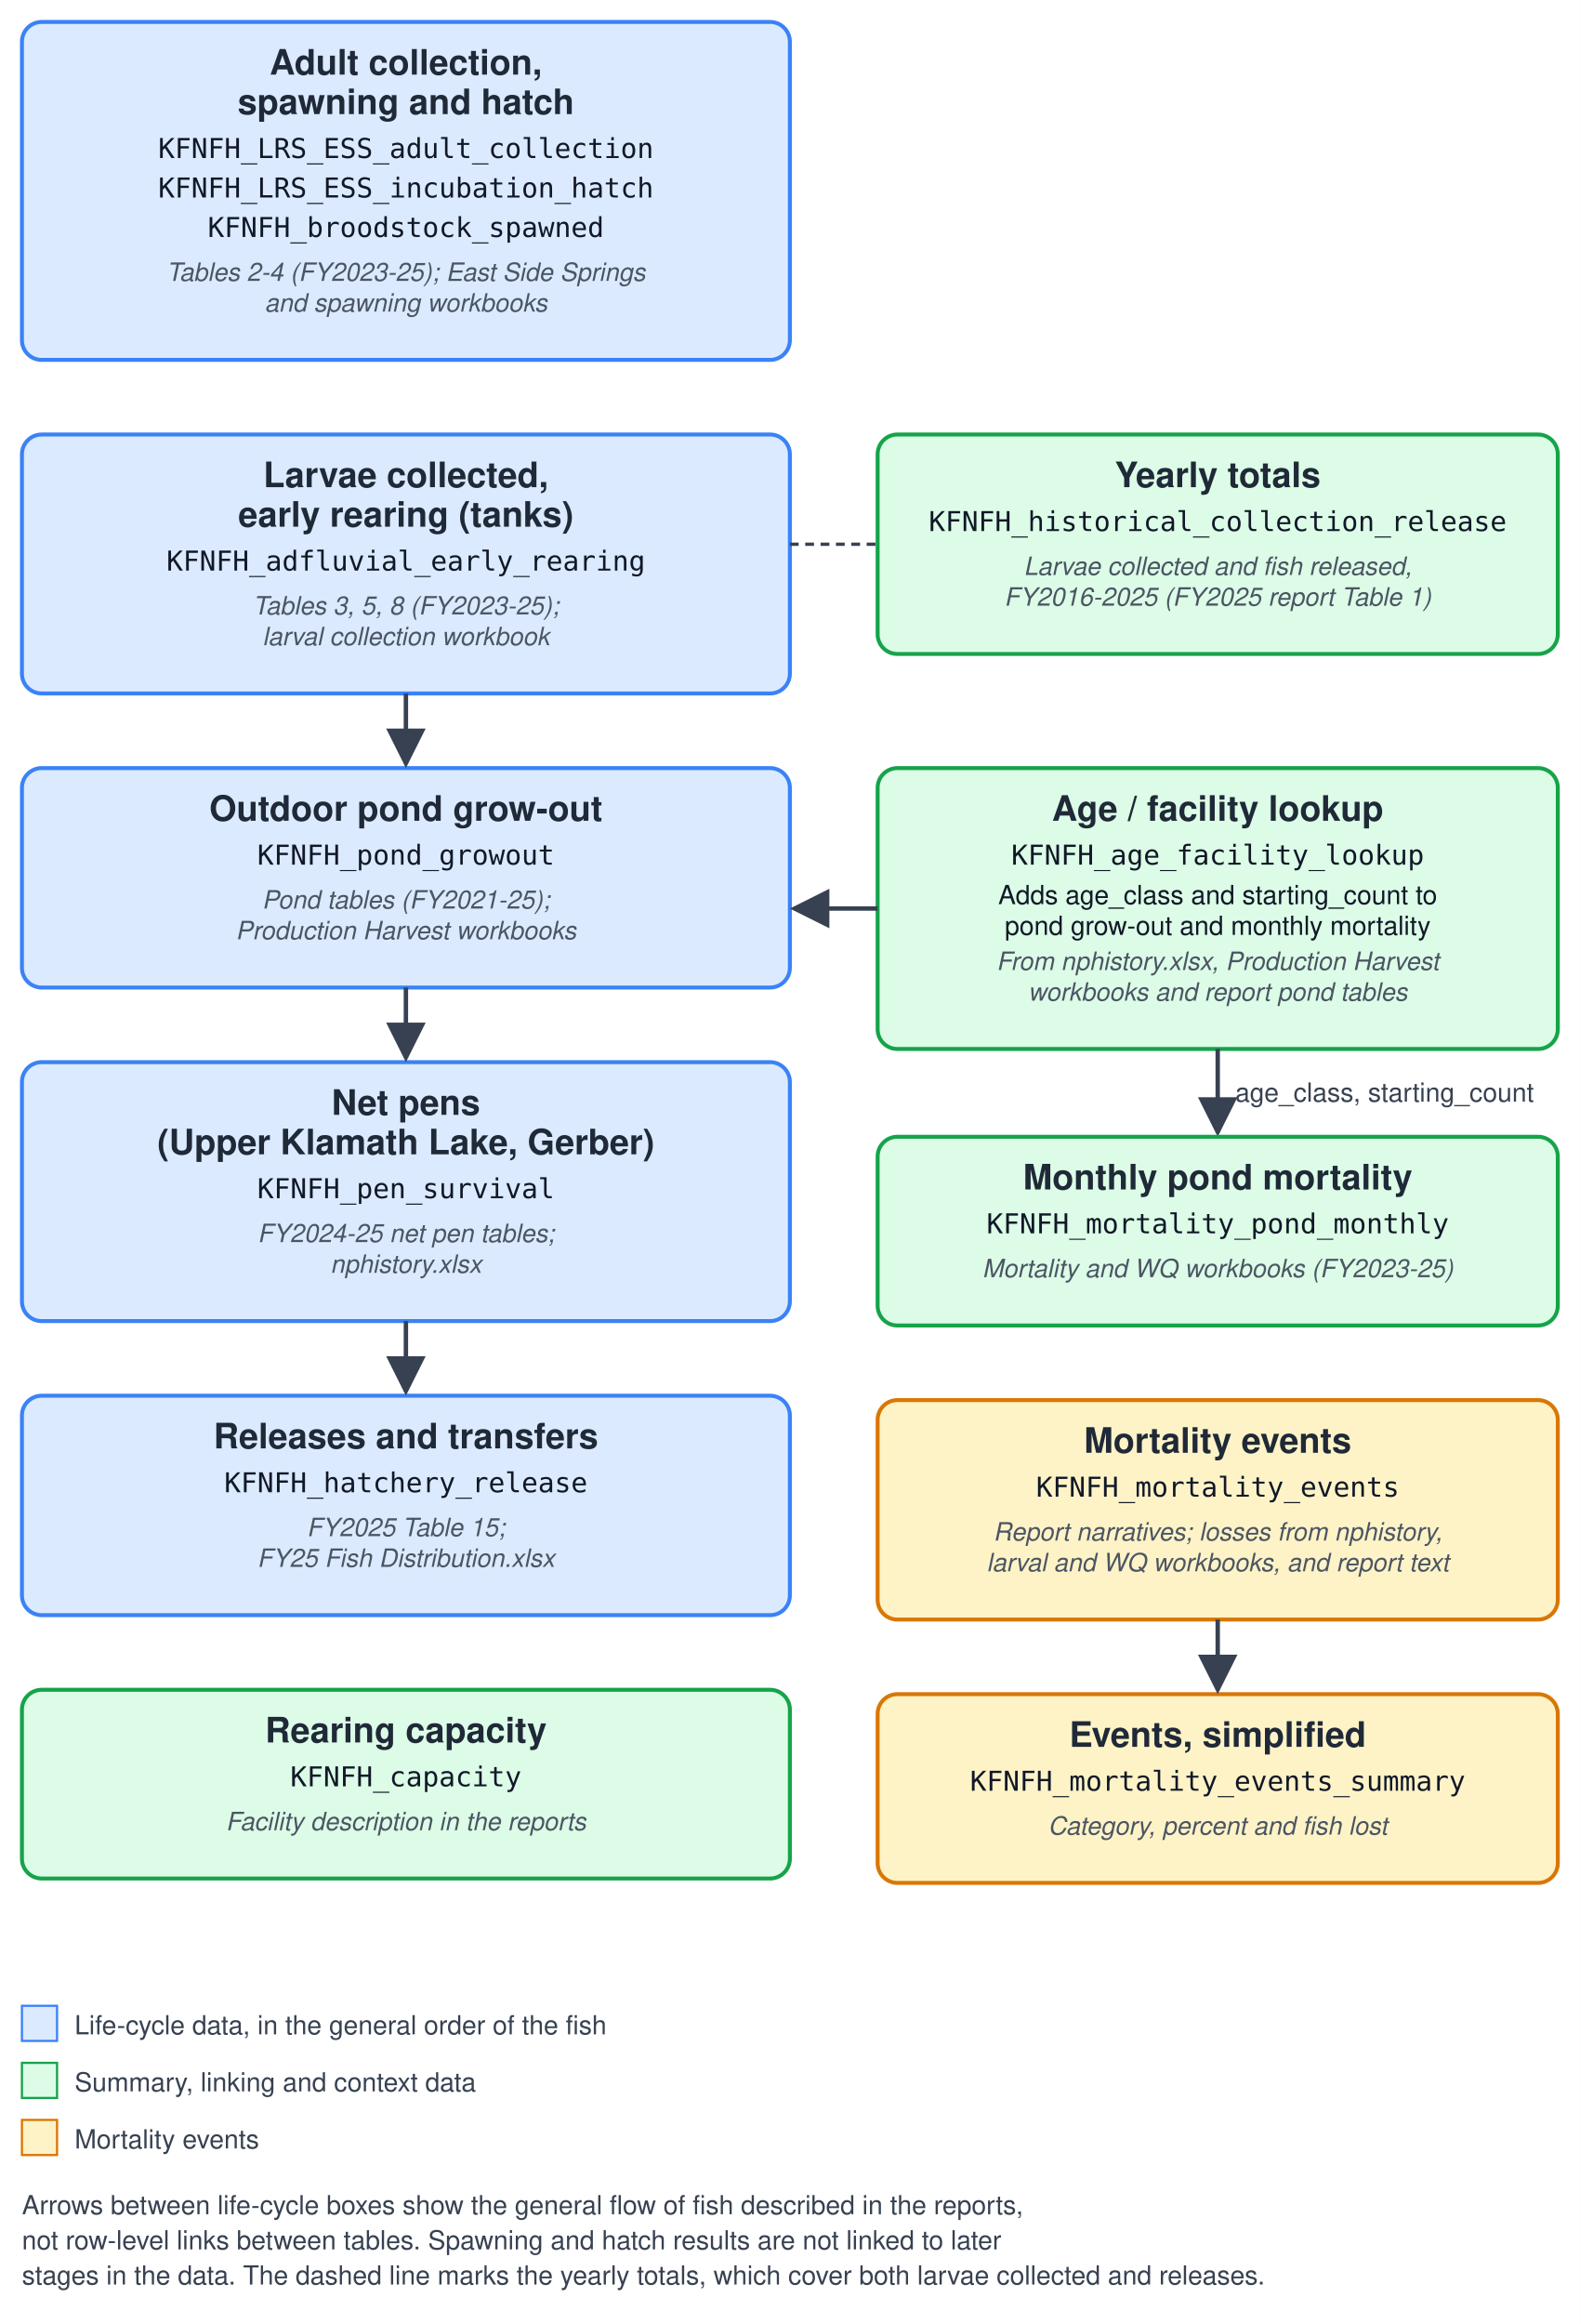
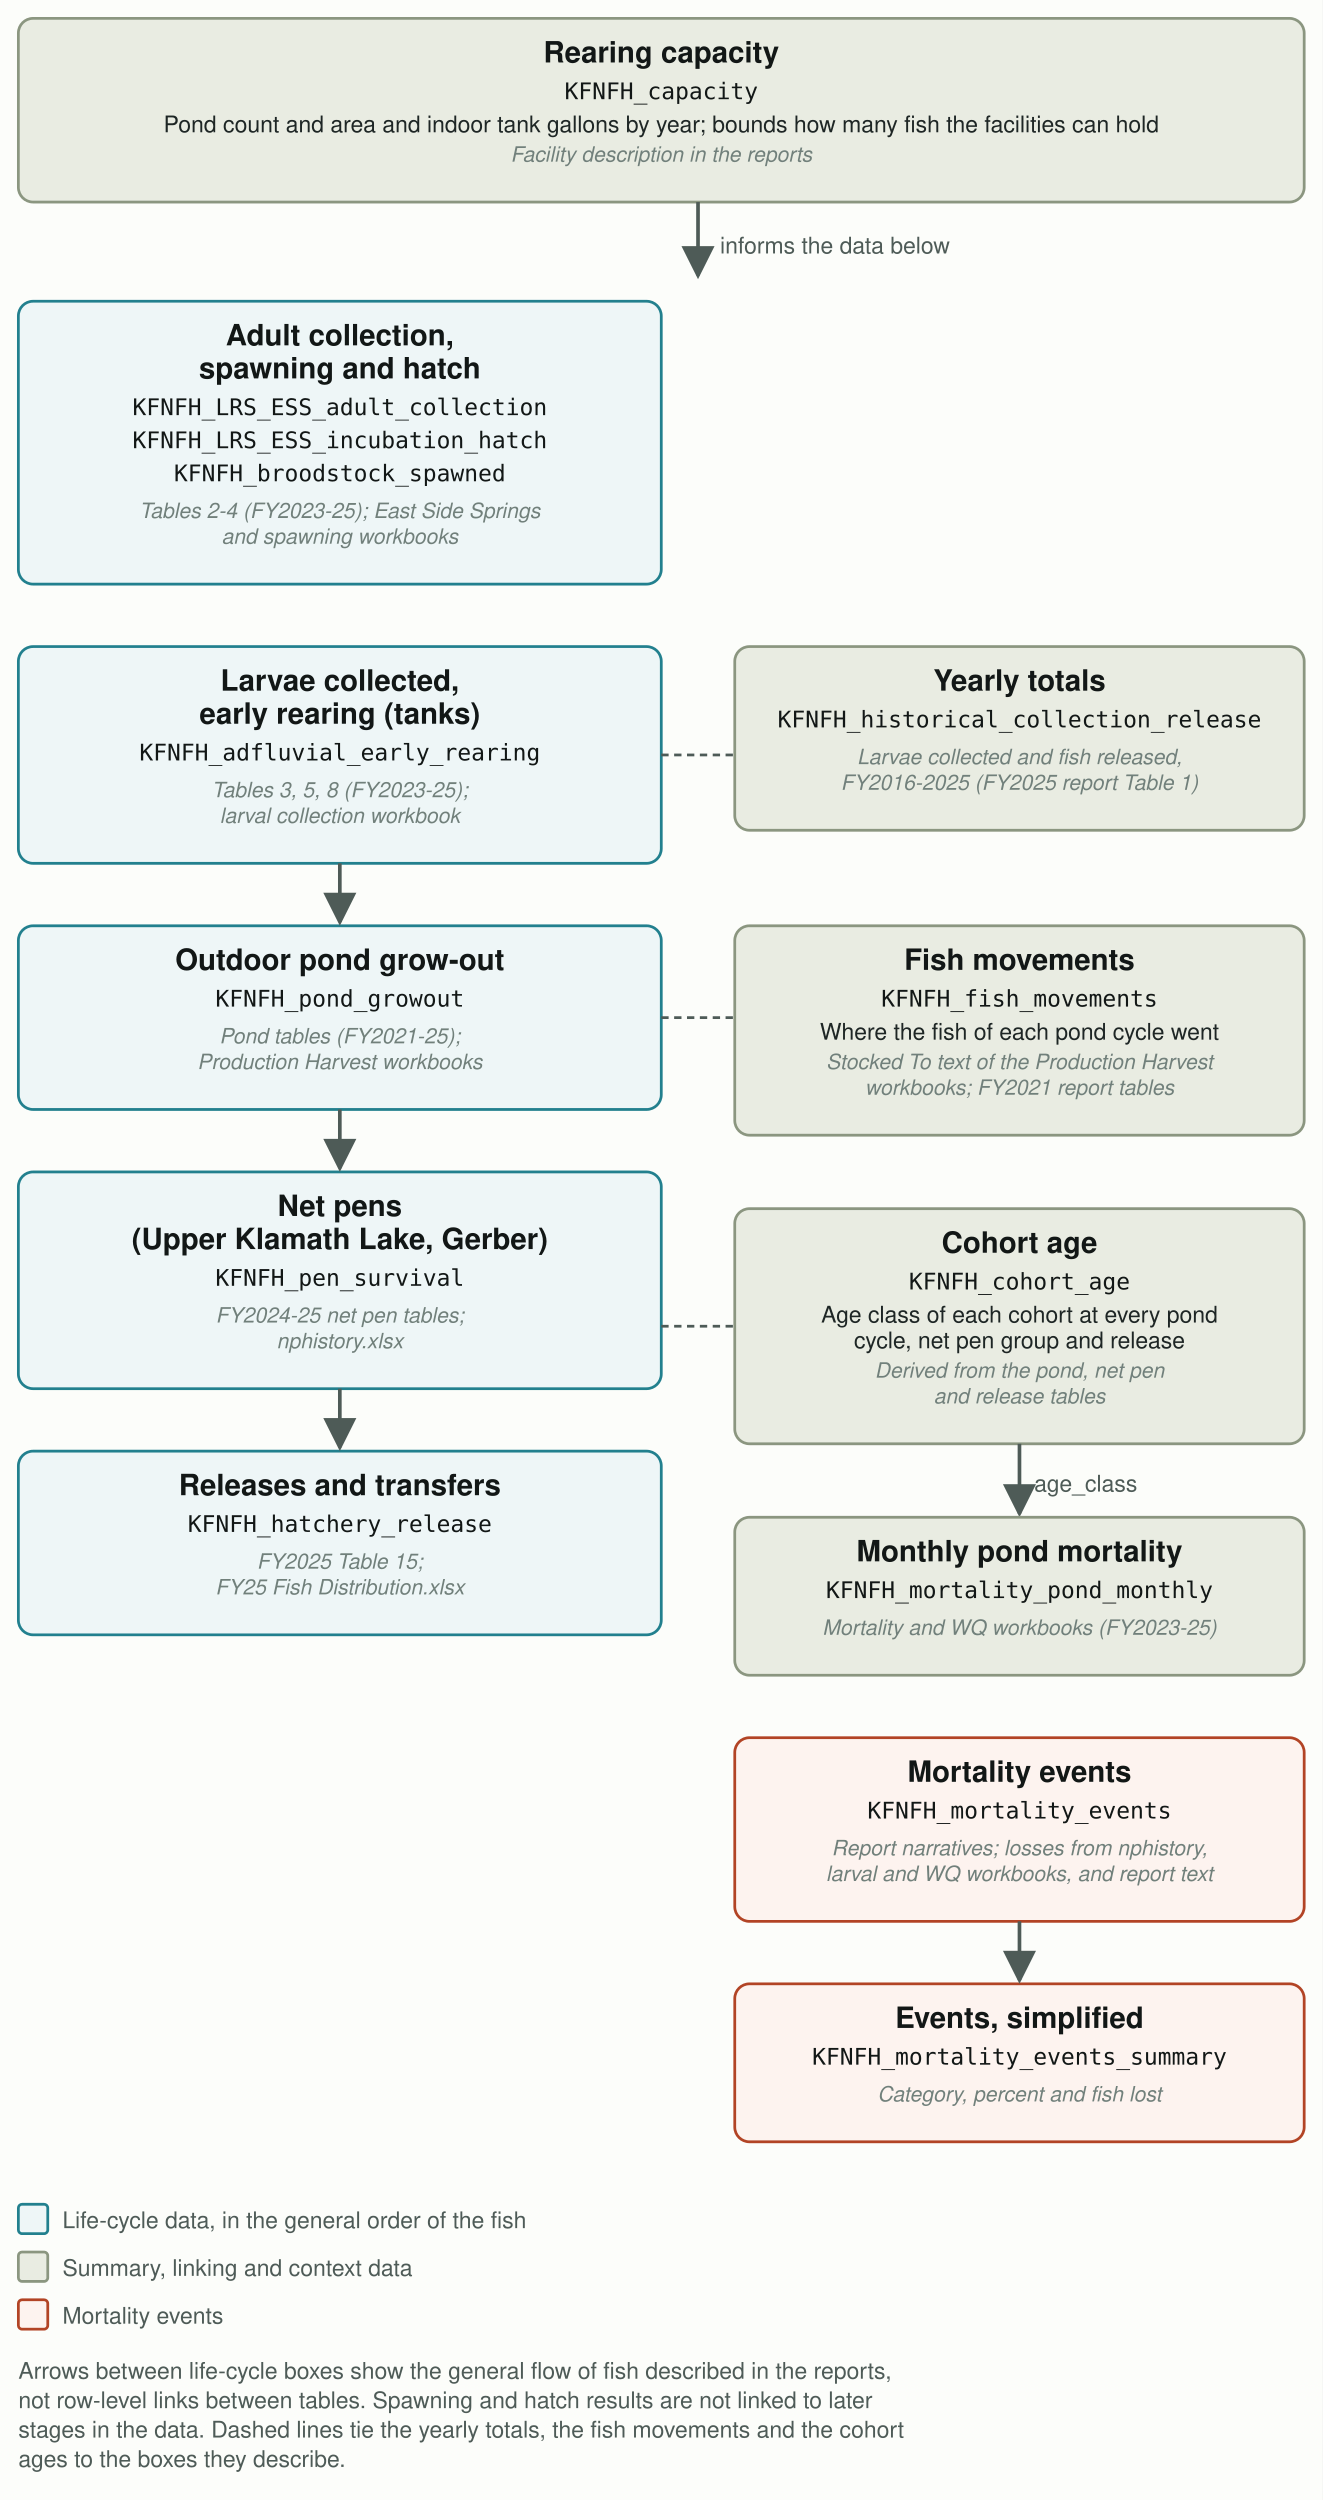
- <svg xmlns="http://www.w3.org/2000/svg" viewBox="0 0 720 1059" width="100%" font-family="Helvetica,Arial,sans-serif">
+ <svg xmlns="http://www.w3.org/2000/svg" viewBox="0 0 720 1361" width="100%" font-family="Archivo,&quot;Helvetica Neue&quot;,Helvetica,Arial,sans-serif">
  <defs>
    <marker id="a" markerWidth="9" markerHeight="9" refX="8" refY="4.5" orient="auto">
-       <path d="M0,0 L9,4.5 L0,9 z" fill="#374151" />
+       <path d="M0,0 L9,4.5 L0,9 z" fill="#4E5B57" />
    </marker>
  </defs>
-   <rect width="720" height="1059" fill="#ffffff" />
-   <rect x="10" y="10" width="350" height="154" rx="9" fill="#dbeafe" stroke="#3b82f6" stroke-width="1.8" />
-   <text x="185.0" y="34" text-anchor="middle" font-size="16" font-weight="bold" fill="#1f2937">Adult collection,</text>
-   <text x="185.0" y="52" text-anchor="middle" font-size="16" font-weight="bold" fill="#1f2937">spawning and hatch</text>
-   <text x="185.0" y="72" text-anchor="middle" font-size="12.5" font-family="Menlo,Consolas,monospace" fill="#111827">KFNFH_LRS_ESS_adult_collection</text>
-   <text x="185.0" y="90" text-anchor="middle" font-size="12.5" font-family="Menlo,Consolas,monospace" fill="#111827">KFNFH_LRS_ESS_incubation_hatch</text>
-   <text x="185.0" y="108" text-anchor="middle" font-size="12.5" font-family="Menlo,Consolas,monospace" fill="#111827">KFNFH_broodstock_spawned</text>
-   <text x="185.0" y="128" text-anchor="middle" font-size="11.5" font-style="italic" fill="#4b5563">Tables 2-4 (FY2023-25); East Side Springs</text>
-   <text x="185.0" y="142" text-anchor="middle" font-size="11.5" font-style="italic" fill="#4b5563">and spawning workbooks</text>
-   <rect x="10" y="198" width="350" height="118" rx="9" fill="#dbeafe" stroke="#3b82f6" stroke-width="1.8" />
-   <text x="185.0" y="222" text-anchor="middle" font-size="16" font-weight="bold" fill="#1f2937">Larvae collected,</text>
-   <text x="185.0" y="240" text-anchor="middle" font-size="16" font-weight="bold" fill="#1f2937">early rearing (tanks)</text>
-   <text x="185.0" y="260" text-anchor="middle" font-size="12.5" font-family="Menlo,Consolas,monospace" fill="#111827">KFNFH_adfluvial_early_rearing</text>
-   <text x="185.0" y="280" text-anchor="middle" font-size="11.5" font-style="italic" fill="#4b5563">Tables 3, 5, 8 (FY2023-25);</text>
-   <text x="185.0" y="294" text-anchor="middle" font-size="11.5" font-style="italic" fill="#4b5563">larval collection workbook</text>
-   <rect x="10" y="350" width="350" height="100" rx="9" fill="#dbeafe" stroke="#3b82f6" stroke-width="1.8" />
-   <text x="185.0" y="374" text-anchor="middle" font-size="16" font-weight="bold" fill="#1f2937">Outdoor pond grow-out</text>
-   <text x="185.0" y="394" text-anchor="middle" font-size="12.5" font-family="Menlo,Consolas,monospace" fill="#111827">KFNFH_pond_growout</text>
-   <text x="185.0" y="414" text-anchor="middle" font-size="11.5" font-style="italic" fill="#4b5563">Pond tables (FY2021-25);</text>
-   <text x="185.0" y="428" text-anchor="middle" font-size="11.5" font-style="italic" fill="#4b5563">Production Harvest workbooks</text>
-   <line x1="185.0" y1="316" x2="185.0" y2="348" stroke="#374151" stroke-width="2" marker-end="url(#a)" />
-   <rect x="10" y="484" width="350" height="118" rx="9" fill="#dbeafe" stroke="#3b82f6" stroke-width="1.8" />
-   <text x="185.0" y="508" text-anchor="middle" font-size="16" font-weight="bold" fill="#1f2937">Net pens</text>
-   <text x="185.0" y="526" text-anchor="middle" font-size="16" font-weight="bold" fill="#1f2937">(Upper Klamath Lake, Gerber)</text>
-   <text x="185.0" y="546" text-anchor="middle" font-size="12.5" font-family="Menlo,Consolas,monospace" fill="#111827">KFNFH_pen_survival</text>
-   <text x="185.0" y="566" text-anchor="middle" font-size="11.5" font-style="italic" fill="#4b5563">FY2024-25 net pen tables;</text>
-   <text x="185.0" y="580" text-anchor="middle" font-size="11.5" font-style="italic" fill="#4b5563">nphistory.xlsx</text>
-   <line x1="185.0" y1="450" x2="185.0" y2="482" stroke="#374151" stroke-width="2" marker-end="url(#a)" />
-   <rect x="10" y="636" width="350" height="100" rx="9" fill="#dbeafe" stroke="#3b82f6" stroke-width="1.8" />
-   <text x="185.0" y="660" text-anchor="middle" font-size="16" font-weight="bold" fill="#1f2937">Releases and transfers</text>
-   <text x="185.0" y="680" text-anchor="middle" font-size="12.5" font-family="Menlo,Consolas,monospace" fill="#111827">KFNFH_hatchery_release</text>
-   <text x="185.0" y="700" text-anchor="middle" font-size="11.5" font-style="italic" fill="#4b5563">FY2025 Table 15;</text>
-   <text x="185.0" y="714" text-anchor="middle" font-size="11.5" font-style="italic" fill="#4b5563">FY25 Fish Distribution.xlsx</text>
-   <line x1="185.0" y1="602" x2="185.0" y2="634" stroke="#374151" stroke-width="2" marker-end="url(#a)" />
-   <rect x="400" y="198" width="310" height="100" rx="9" fill="#dcfce7" stroke="#16a34a" stroke-width="1.8" />
-   <text x="555.0" y="222" text-anchor="middle" font-size="16" font-weight="bold" fill="#1f2937">Yearly totals</text>
-   <text x="555.0" y="242" text-anchor="middle" font-size="12.5" font-family="Menlo,Consolas,monospace" fill="#111827">KFNFH_historical_collection_release</text>
-   <text x="555.0" y="262" text-anchor="middle" font-size="11.5" font-style="italic" fill="#4b5563">Larvae collected and fish released,</text>
-   <text x="555.0" y="276" text-anchor="middle" font-size="11.5" font-style="italic" fill="#4b5563">FY2016-2025 (FY2025 report Table 1)</text>
-   <line x1="360" y1="248.0" x2="400" y2="248.0" stroke="#374151" stroke-width="1.5" stroke-dasharray="4 3" />
-   <rect x="400" y="350" width="310" height="128" rx="9" fill="#dcfce7" stroke="#16a34a" stroke-width="1.8" />
-   <text x="555.0" y="374" text-anchor="middle" font-size="16" font-weight="bold" fill="#1f2937">Age / facility lookup</text>
-   <text x="555.0" y="394" text-anchor="middle" font-size="12.5" font-family="Menlo,Consolas,monospace" fill="#111827">KFNFH_age_facility_lookup</text>
-   <text x="555.0" y="412" text-anchor="middle" font-size="12" fill="#111827">Adds age_class and starting_count to</text>
-   <text x="555.0" y="426" text-anchor="middle" font-size="12" fill="#111827">pond grow-out and monthly mortality</text>
-   <text x="555.0" y="442" text-anchor="middle" font-size="11.5" font-style="italic" fill="#4b5563">From nphistory.xlsx, Production Harvest</text>
-   <text x="555.0" y="456" text-anchor="middle" font-size="11.5" font-style="italic" fill="#4b5563">workbooks and report pond tables</text>
-   <line x1="400" y1="414.0" x2="362" y2="414.0" stroke="#374151" stroke-width="2" marker-end="url(#a)" />
-   <line x1="555.0" y1="478" x2="555.0" y2="516" stroke="#374151" stroke-width="2" marker-end="url(#a)" />
-   <text x="563.0" y="502" font-size="12" text-anchor="start" fill="#374151">age_class, starting_count</text>
-   <rect x="400" y="518" width="310" height="86" rx="9" fill="#dcfce7" stroke="#16a34a" stroke-width="1.8" />
-   <text x="555.0" y="542" text-anchor="middle" font-size="16" font-weight="bold" fill="#1f2937">Monthly pond mortality</text>
-   <text x="555.0" y="562" text-anchor="middle" font-size="12.5" font-family="Menlo,Consolas,monospace" fill="#111827">KFNFH_mortality_pond_monthly</text>
-   <text x="555.0" y="582" text-anchor="middle" font-size="11.5" font-style="italic" fill="#4b5563">Mortality and WQ workbooks (FY2023-25)</text>
-   <rect x="400" y="638" width="310" height="100" rx="9" fill="#fef3c7" stroke="#d97706" stroke-width="1.8" />
-   <text x="555.0" y="662" text-anchor="middle" font-size="16" font-weight="bold" fill="#1f2937">Mortality events</text>
-   <text x="555.0" y="682" text-anchor="middle" font-size="12.5" font-family="Menlo,Consolas,monospace" fill="#111827">KFNFH_mortality_events</text>
-   <text x="555.0" y="702" text-anchor="middle" font-size="11.5" font-style="italic" fill="#4b5563">Report narratives; losses from nphistory,</text>
-   <text x="555.0" y="716" text-anchor="middle" font-size="11.5" font-style="italic" fill="#4b5563">larval and WQ workbooks, and report text</text>
-   <rect x="400" y="772" width="310" height="86" rx="9" fill="#fef3c7" stroke="#d97706" stroke-width="1.8" />
-   <text x="555.0" y="796" text-anchor="middle" font-size="16" font-weight="bold" fill="#1f2937">Events, simplified</text>
-   <text x="555.0" y="816" text-anchor="middle" font-size="12.5" font-family="Menlo,Consolas,monospace" fill="#111827">KFNFH_mortality_events_summary</text>
-   <text x="555.0" y="836" text-anchor="middle" font-size="11.5" font-style="italic" fill="#4b5563">Category, percent and fish lost</text>
-   <line x1="555.0" y1="738" x2="555.0" y2="770" stroke="#374151" stroke-width="2" marker-end="url(#a)" />
-   <rect x="10" y="770" width="350" height="86" rx="9" fill="#dcfce7" stroke="#16a34a" stroke-width="1.8" />
-   <text x="185.0" y="794" text-anchor="middle" font-size="16" font-weight="bold" fill="#1f2937">Rearing capacity</text>
-   <text x="185.0" y="814" text-anchor="middle" font-size="12.5" font-family="Menlo,Consolas,monospace" fill="#111827">KFNFH_capacity</text>
-   <text x="185.0" y="834" text-anchor="middle" font-size="11.5" font-style="italic" fill="#4b5563">Facility description in the reports</text>
-   <rect x="10" y="914" width="16" height="16" fill="#dbeafe" stroke="#3b82f6" />
-   <text x="34" y="927" font-size="12" text-anchor="start" fill="#374151">Life-cycle data, in the general order of the fish</text>
-   <rect x="10" y="940" width="16" height="16" fill="#dcfce7" stroke="#16a34a" />
-   <text x="34" y="953" font-size="12" text-anchor="start" fill="#374151">Summary, linking and context data</text>
-   <rect x="10" y="966" width="16" height="16" fill="#fef3c7" stroke="#d97706" />
-   <text x="34" y="979" font-size="12" text-anchor="start" fill="#374151">Mortality events</text>
-   <text x="10" y="1009" font-size="12" text-anchor="start" fill="#374151">Arrows between life-cycle boxes show the general flow of fish described in the reports,</text>
-   <text x="10" y="1025" font-size="12" text-anchor="start" fill="#374151">not row-level links between tables. Spawning and hatch results are not linked to later</text>
-   <text x="10" y="1041" font-size="12" text-anchor="start" fill="#374151">stages in the data. The dashed line marks the yearly totals, which cover both larvae collected and releases.</text>
+   <rect width="720" height="1361" fill="#FCFDFA" />
+   <rect x="10" y="10" width="700" height="100" rx="8" fill="#E9ECE2" stroke="#8B9680" stroke-width="1.5" />
+   <text x="360.0" y="34" text-anchor="middle" font-size="16" font-weight="600" font-family="Archivo,&quot;Helvetica Neue&quot;,Helvetica,Arial,sans-serif" fill="#121716">Rearing capacity</text>
+   <text x="360.0" y="54" text-anchor="middle" font-size="12.5" font-weight="500" font-family="&quot;IBM Plex Mono&quot;,Menlo,Consolas,monospace" fill="#121716">KFNFH_capacity</text>
+   <text x="360.0" y="72" text-anchor="middle" font-size="12.5" font-family="Archivo,&quot;Helvetica Neue&quot;,Helvetica,Arial,sans-serif" fill="#1E2625">Pond count and area and indoor tank gallons by year; bounds how many fish the facilities can hold</text>
+   <text x="360.0" y="88" text-anchor="middle" font-size="11.5" font-style="italic" font-family="Archivo,&quot;Helvetica Neue&quot;,Helvetica,Arial,sans-serif" fill="#71807B">Facility description in the reports</text>
+   <line x1="380" y1="110" x2="380" y2="150" stroke="#4E5B57" stroke-width="2" marker-end="url(#a)" />
+   <text x="392" y="138" font-size="12.5" font-family="Archivo,&quot;Helvetica Neue&quot;,Helvetica,Arial,sans-serif" text-anchor="start" fill="#4E5B57">informs the data below</text>
+   <rect x="10" y="164" width="350" height="154" rx="8" fill="#EEF6F7" stroke="#22808E" stroke-width="1.5" />
+   <text x="185.0" y="188" text-anchor="middle" font-size="16" font-weight="600" font-family="Archivo,&quot;Helvetica Neue&quot;,Helvetica,Arial,sans-serif" fill="#121716">Adult collection,</text>
+   <text x="185.0" y="206" text-anchor="middle" font-size="16" font-weight="600" font-family="Archivo,&quot;Helvetica Neue&quot;,Helvetica,Arial,sans-serif" fill="#121716">spawning and hatch</text>
+   <text x="185.0" y="226" text-anchor="middle" font-size="12.5" font-weight="500" font-family="&quot;IBM Plex Mono&quot;,Menlo,Consolas,monospace" fill="#121716">KFNFH_LRS_ESS_adult_collection</text>
+   <text x="185.0" y="244" text-anchor="middle" font-size="12.5" font-weight="500" font-family="&quot;IBM Plex Mono&quot;,Menlo,Consolas,monospace" fill="#121716">KFNFH_LRS_ESS_incubation_hatch</text>
+   <text x="185.0" y="262" text-anchor="middle" font-size="12.5" font-weight="500" font-family="&quot;IBM Plex Mono&quot;,Menlo,Consolas,monospace" fill="#121716">KFNFH_broodstock_spawned</text>
+   <text x="185.0" y="282" text-anchor="middle" font-size="11.5" font-style="italic" font-family="Archivo,&quot;Helvetica Neue&quot;,Helvetica,Arial,sans-serif" fill="#71807B">Tables 2-4 (FY2023-25); East Side Springs</text>
+   <text x="185.0" y="296" text-anchor="middle" font-size="11.5" font-style="italic" font-family="Archivo,&quot;Helvetica Neue&quot;,Helvetica,Arial,sans-serif" fill="#71807B">and spawning workbooks</text>
+   <rect x="10" y="352" width="350" height="118" rx="8" fill="#EEF6F7" stroke="#22808E" stroke-width="1.5" />
+   <text x="185.0" y="376" text-anchor="middle" font-size="16" font-weight="600" font-family="Archivo,&quot;Helvetica Neue&quot;,Helvetica,Arial,sans-serif" fill="#121716">Larvae collected,</text>
+   <text x="185.0" y="394" text-anchor="middle" font-size="16" font-weight="600" font-family="Archivo,&quot;Helvetica Neue&quot;,Helvetica,Arial,sans-serif" fill="#121716">early rearing (tanks)</text>
+   <text x="185.0" y="414" text-anchor="middle" font-size="12.5" font-weight="500" font-family="&quot;IBM Plex Mono&quot;,Menlo,Consolas,monospace" fill="#121716">KFNFH_adfluvial_early_rearing</text>
+   <text x="185.0" y="434" text-anchor="middle" font-size="11.5" font-style="italic" font-family="Archivo,&quot;Helvetica Neue&quot;,Helvetica,Arial,sans-serif" fill="#71807B">Tables 3, 5, 8 (FY2023-25);</text>
+   <text x="185.0" y="448" text-anchor="middle" font-size="11.5" font-style="italic" font-family="Archivo,&quot;Helvetica Neue&quot;,Helvetica,Arial,sans-serif" fill="#71807B">larval collection workbook</text>
+   <rect x="10" y="504" width="350" height="100" rx="8" fill="#EEF6F7" stroke="#22808E" stroke-width="1.5" />
+   <text x="185.0" y="528" text-anchor="middle" font-size="16" font-weight="600" font-family="Archivo,&quot;Helvetica Neue&quot;,Helvetica,Arial,sans-serif" fill="#121716">Outdoor pond grow-out</text>
+   <text x="185.0" y="548" text-anchor="middle" font-size="12.5" font-weight="500" font-family="&quot;IBM Plex Mono&quot;,Menlo,Consolas,monospace" fill="#121716">KFNFH_pond_growout</text>
+   <text x="185.0" y="568" text-anchor="middle" font-size="11.5" font-style="italic" font-family="Archivo,&quot;Helvetica Neue&quot;,Helvetica,Arial,sans-serif" fill="#71807B">Pond tables (FY2021-25);</text>
+   <text x="185.0" y="582" text-anchor="middle" font-size="11.5" font-style="italic" font-family="Archivo,&quot;Helvetica Neue&quot;,Helvetica,Arial,sans-serif" fill="#71807B">Production Harvest workbooks</text>
+   <line x1="185.0" y1="470" x2="185.0" y2="502" stroke="#4E5B57" stroke-width="2" marker-end="url(#a)" />
+   <rect x="10" y="638" width="350" height="118" rx="8" fill="#EEF6F7" stroke="#22808E" stroke-width="1.5" />
+   <text x="185.0" y="662" text-anchor="middle" font-size="16" font-weight="600" font-family="Archivo,&quot;Helvetica Neue&quot;,Helvetica,Arial,sans-serif" fill="#121716">Net pens</text>
+   <text x="185.0" y="680" text-anchor="middle" font-size="16" font-weight="600" font-family="Archivo,&quot;Helvetica Neue&quot;,Helvetica,Arial,sans-serif" fill="#121716">(Upper Klamath Lake, Gerber)</text>
+   <text x="185.0" y="700" text-anchor="middle" font-size="12.5" font-weight="500" font-family="&quot;IBM Plex Mono&quot;,Menlo,Consolas,monospace" fill="#121716">KFNFH_pen_survival</text>
+   <text x="185.0" y="720" text-anchor="middle" font-size="11.5" font-style="italic" font-family="Archivo,&quot;Helvetica Neue&quot;,Helvetica,Arial,sans-serif" fill="#71807B">FY2024-25 net pen tables;</text>
+   <text x="185.0" y="734" text-anchor="middle" font-size="11.5" font-style="italic" font-family="Archivo,&quot;Helvetica Neue&quot;,Helvetica,Arial,sans-serif" fill="#71807B">nphistory.xlsx</text>
+   <line x1="185.0" y1="604" x2="185.0" y2="636" stroke="#4E5B57" stroke-width="2" marker-end="url(#a)" />
+   <rect x="10" y="790" width="350" height="100" rx="8" fill="#EEF6F7" stroke="#22808E" stroke-width="1.5" />
+   <text x="185.0" y="814" text-anchor="middle" font-size="16" font-weight="600" font-family="Archivo,&quot;Helvetica Neue&quot;,Helvetica,Arial,sans-serif" fill="#121716">Releases and transfers</text>
+   <text x="185.0" y="834" text-anchor="middle" font-size="12.5" font-weight="500" font-family="&quot;IBM Plex Mono&quot;,Menlo,Consolas,monospace" fill="#121716">KFNFH_hatchery_release</text>
+   <text x="185.0" y="854" text-anchor="middle" font-size="11.5" font-style="italic" font-family="Archivo,&quot;Helvetica Neue&quot;,Helvetica,Arial,sans-serif" fill="#71807B">FY2025 Table 15;</text>
+   <text x="185.0" y="868" text-anchor="middle" font-size="11.5" font-style="italic" font-family="Archivo,&quot;Helvetica Neue&quot;,Helvetica,Arial,sans-serif" fill="#71807B">FY25 Fish Distribution.xlsx</text>
+   <line x1="185.0" y1="756" x2="185.0" y2="788" stroke="#4E5B57" stroke-width="2" marker-end="url(#a)" />
+   <rect x="400" y="352" width="310" height="100" rx="8" fill="#E9ECE2" stroke="#8B9680" stroke-width="1.5" />
+   <text x="555.0" y="376" text-anchor="middle" font-size="16" font-weight="600" font-family="Archivo,&quot;Helvetica Neue&quot;,Helvetica,Arial,sans-serif" fill="#121716">Yearly totals</text>
+   <text x="555.0" y="396" text-anchor="middle" font-size="12.5" font-weight="500" font-family="&quot;IBM Plex Mono&quot;,Menlo,Consolas,monospace" fill="#121716">KFNFH_historical_collection_release</text>
+   <text x="555.0" y="416" text-anchor="middle" font-size="11.5" font-style="italic" font-family="Archivo,&quot;Helvetica Neue&quot;,Helvetica,Arial,sans-serif" fill="#71807B">Larvae collected and fish released,</text>
+   <text x="555.0" y="430" text-anchor="middle" font-size="11.5" font-style="italic" font-family="Archivo,&quot;Helvetica Neue&quot;,Helvetica,Arial,sans-serif" fill="#71807B">FY2016-2025 (FY2025 report Table 1)</text>
+   <line x1="360" y1="411.0" x2="400" y2="411.0" stroke="#4E5B57" stroke-width="1.5" stroke-dasharray="4 3" />
+   <rect x="400" y="504" width="310" height="114" rx="8" fill="#E9ECE2" stroke="#8B9680" stroke-width="1.5" />
+   <text x="555.0" y="528" text-anchor="middle" font-size="16" font-weight="600" font-family="Archivo,&quot;Helvetica Neue&quot;,Helvetica,Arial,sans-serif" fill="#121716">Fish movements</text>
+   <text x="555.0" y="548" text-anchor="middle" font-size="12.5" font-weight="500" font-family="&quot;IBM Plex Mono&quot;,Menlo,Consolas,monospace" fill="#121716">KFNFH_fish_movements</text>
+   <text x="555.0" y="566" text-anchor="middle" font-size="12.5" font-family="Archivo,&quot;Helvetica Neue&quot;,Helvetica,Arial,sans-serif" fill="#1E2625">Where the fish of each pond cycle went</text>
+   <text x="555.0" y="582" text-anchor="middle" font-size="11.5" font-style="italic" font-family="Archivo,&quot;Helvetica Neue&quot;,Helvetica,Arial,sans-serif" fill="#71807B">Stocked To text of the Production Harvest</text>
+   <text x="555.0" y="596" text-anchor="middle" font-size="11.5" font-style="italic" font-family="Archivo,&quot;Helvetica Neue&quot;,Helvetica,Arial,sans-serif" fill="#71807B">workbooks; FY2021 report tables</text>
+   <line x1="360" y1="554.0" x2="400" y2="554.0" stroke="#4E5B57" stroke-width="1.5" stroke-dasharray="4 3" />
+   <rect x="400" y="658" width="310" height="128" rx="8" fill="#E9ECE2" stroke="#8B9680" stroke-width="1.5" />
+   <text x="555.0" y="682" text-anchor="middle" font-size="16" font-weight="600" font-family="Archivo,&quot;Helvetica Neue&quot;,Helvetica,Arial,sans-serif" fill="#121716">Cohort age</text>
+   <text x="555.0" y="702" text-anchor="middle" font-size="12.5" font-weight="500" font-family="&quot;IBM Plex Mono&quot;,Menlo,Consolas,monospace" fill="#121716">KFNFH_cohort_age</text>
+   <text x="555.0" y="720" text-anchor="middle" font-size="12.5" font-family="Archivo,&quot;Helvetica Neue&quot;,Helvetica,Arial,sans-serif" fill="#1E2625">Age class of each cohort at every pond</text>
+   <text x="555.0" y="734" text-anchor="middle" font-size="12.5" font-family="Archivo,&quot;Helvetica Neue&quot;,Helvetica,Arial,sans-serif" fill="#1E2625">cycle, net pen group and release</text>
+   <text x="555.0" y="750" text-anchor="middle" font-size="11.5" font-style="italic" font-family="Archivo,&quot;Helvetica Neue&quot;,Helvetica,Arial,sans-serif" fill="#71807B">Derived from the pond, net pen</text>
+   <text x="555.0" y="764" text-anchor="middle" font-size="11.5" font-style="italic" font-family="Archivo,&quot;Helvetica Neue&quot;,Helvetica,Arial,sans-serif" fill="#71807B">and release tables</text>
+   <line x1="360" y1="722.0" x2="400" y2="722.0" stroke="#4E5B57" stroke-width="1.5" stroke-dasharray="4 3" />
+   <line x1="555.0" y1="786" x2="555.0" y2="824" stroke="#4E5B57" stroke-width="2" marker-end="url(#a)" />
+   <text x="563.0" y="812" font-size="12.5" font-family="Archivo,&quot;Helvetica Neue&quot;,Helvetica,Arial,sans-serif" text-anchor="start" fill="#4E5B57">age_class</text>
+   <rect x="400" y="826" width="310" height="86" rx="8" fill="#E9ECE2" stroke="#8B9680" stroke-width="1.5" />
+   <text x="555.0" y="850" text-anchor="middle" font-size="16" font-weight="600" font-family="Archivo,&quot;Helvetica Neue&quot;,Helvetica,Arial,sans-serif" fill="#121716">Monthly pond mortality</text>
+   <text x="555.0" y="870" text-anchor="middle" font-size="12.5" font-weight="500" font-family="&quot;IBM Plex Mono&quot;,Menlo,Consolas,monospace" fill="#121716">KFNFH_mortality_pond_monthly</text>
+   <text x="555.0" y="890" text-anchor="middle" font-size="11.5" font-style="italic" font-family="Archivo,&quot;Helvetica Neue&quot;,Helvetica,Arial,sans-serif" fill="#71807B">Mortality and WQ workbooks (FY2023-25)</text>
+   <rect x="400" y="946" width="310" height="100" rx="8" fill="#FDF3EF" stroke="#B24425" stroke-width="1.5" />
+   <text x="555.0" y="970" text-anchor="middle" font-size="16" font-weight="600" font-family="Archivo,&quot;Helvetica Neue&quot;,Helvetica,Arial,sans-serif" fill="#121716">Mortality events</text>
+   <text x="555.0" y="990" text-anchor="middle" font-size="12.5" font-weight="500" font-family="&quot;IBM Plex Mono&quot;,Menlo,Consolas,monospace" fill="#121716">KFNFH_mortality_events</text>
+   <text x="555.0" y="1010" text-anchor="middle" font-size="11.5" font-style="italic" font-family="Archivo,&quot;Helvetica Neue&quot;,Helvetica,Arial,sans-serif" fill="#71807B">Report narratives; losses from nphistory,</text>
+   <text x="555.0" y="1024" text-anchor="middle" font-size="11.5" font-style="italic" font-family="Archivo,&quot;Helvetica Neue&quot;,Helvetica,Arial,sans-serif" fill="#71807B">larval and WQ workbooks, and report text</text>
+   <rect x="400" y="1080" width="310" height="86" rx="8" fill="#FDF3EF" stroke="#B24425" stroke-width="1.5" />
+   <text x="555.0" y="1104" text-anchor="middle" font-size="16" font-weight="600" font-family="Archivo,&quot;Helvetica Neue&quot;,Helvetica,Arial,sans-serif" fill="#121716">Events, simplified</text>
+   <text x="555.0" y="1124" text-anchor="middle" font-size="12.5" font-weight="500" font-family="&quot;IBM Plex Mono&quot;,Menlo,Consolas,monospace" fill="#121716">KFNFH_mortality_events_summary</text>
+   <text x="555.0" y="1144" text-anchor="middle" font-size="11.5" font-style="italic" font-family="Archivo,&quot;Helvetica Neue&quot;,Helvetica,Arial,sans-serif" fill="#71807B">Category, percent and fish lost</text>
+   <line x1="555.0" y1="1046" x2="555.0" y2="1078" stroke="#4E5B57" stroke-width="2" marker-end="url(#a)" />
+   <rect x="10" y="1200" width="16" height="16" rx="2" fill="#EEF6F7" stroke="#22808E" stroke-width="1.5" />
+   <text x="34" y="1213" font-size="12.5" font-family="Archivo,&quot;Helvetica Neue&quot;,Helvetica,Arial,sans-serif" text-anchor="start" fill="#4E5B57">Life-cycle data, in the general order of the fish</text>
+   <rect x="10" y="1226" width="16" height="16" rx="2" fill="#E9ECE2" stroke="#8B9680" stroke-width="1.5" />
+   <text x="34" y="1239" font-size="12.5" font-family="Archivo,&quot;Helvetica Neue&quot;,Helvetica,Arial,sans-serif" text-anchor="start" fill="#4E5B57">Summary, linking and context data</text>
+   <rect x="10" y="1252" width="16" height="16" rx="2" fill="#FDF3EF" stroke="#B24425" stroke-width="1.5" />
+   <text x="34" y="1265" font-size="12.5" font-family="Archivo,&quot;Helvetica Neue&quot;,Helvetica,Arial,sans-serif" text-anchor="start" fill="#4E5B57">Mortality events</text>
+   <text x="10" y="1295" font-size="12.5" font-family="Archivo,&quot;Helvetica Neue&quot;,Helvetica,Arial,sans-serif" text-anchor="start" fill="#4E5B57">Arrows between life-cycle boxes show the general flow of fish described in the reports,</text>
+   <text x="10" y="1311" font-size="12.5" font-family="Archivo,&quot;Helvetica Neue&quot;,Helvetica,Arial,sans-serif" text-anchor="start" fill="#4E5B57">not row-level links between tables. Spawning and hatch results are not linked to later</text>
+   <text x="10" y="1327" font-size="12.5" font-family="Archivo,&quot;Helvetica Neue&quot;,Helvetica,Arial,sans-serif" text-anchor="start" fill="#4E5B57">stages in the data. Dashed lines tie the yearly totals, the fish movements and the cohort</text>
+   <text x="10" y="1343" font-size="12.5" font-family="Archivo,&quot;Helvetica Neue&quot;,Helvetica,Arial,sans-serif" text-anchor="start" fill="#4E5B57">ages to the boxes they describe.</text>
</svg>
